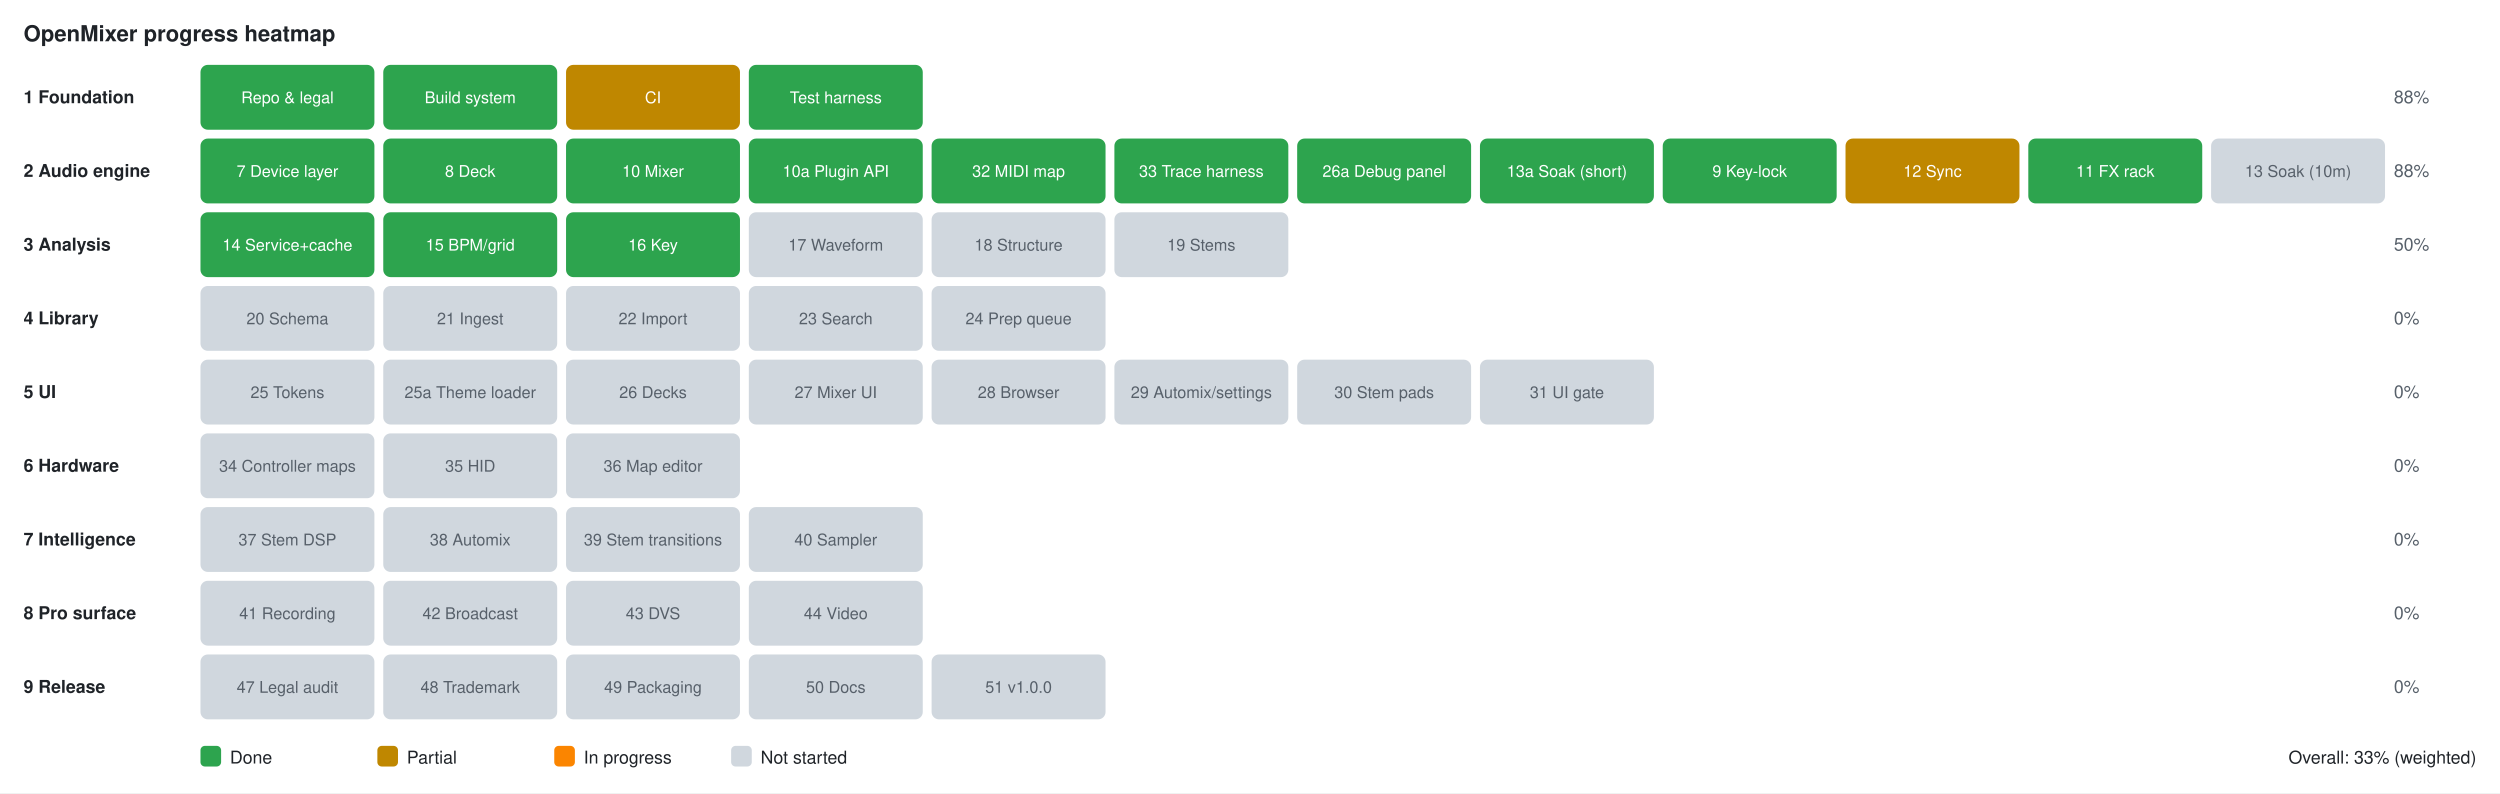
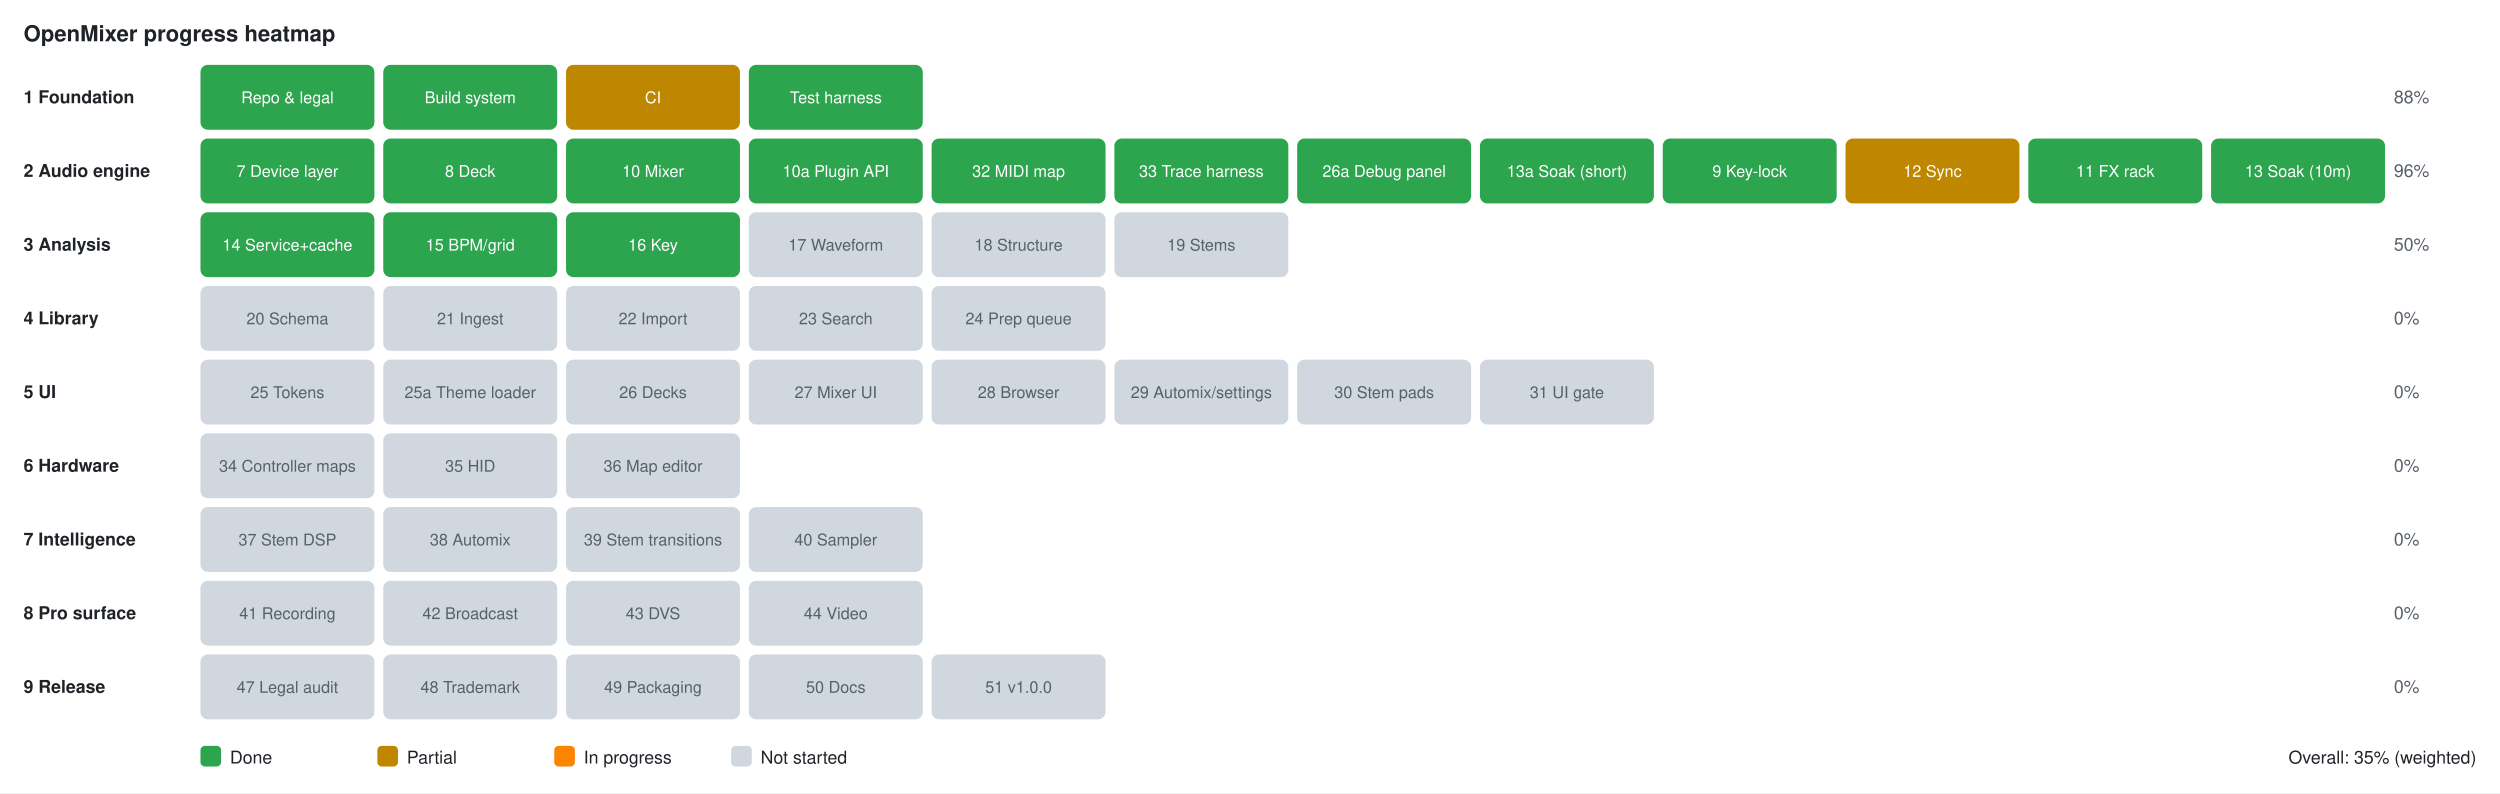
<svg xmlns="http://www.w3.org/2000/svg" width="1696" height="538" viewBox="0 0 1696 538" font-family="-apple-system,Segoe UI,Helvetica,Arial,sans-serif">
  <rect width="100%" height="100%" fill="#ffffff" />
  <text x="16" y="28" font-size="15" font-weight="600" fill="#1f2328">OpenMixer progress heatmap</text>
  <text x="16" y="70.0" font-size="12" font-weight="600" fill="#1f2328">1 Foundation</text>
  <g>
    <rect x="136" y="44" width="118" height="44" rx="5" fill="#2da44e" />
    <text x="195.0" y="70.0" font-size="11" text-anchor="middle" fill="#ffffff">Repo &amp; legal</text>
  </g>
  <g>
    <rect x="260" y="44" width="118" height="44" rx="5" fill="#2da44e" />
    <text x="319.0" y="70.0" font-size="11" text-anchor="middle" fill="#ffffff">Build system</text>
  </g>
  <g>
    <rect x="384" y="44" width="118" height="44" rx="5" fill="#bf8700" />
    <text x="443.0" y="70.0" font-size="11" text-anchor="middle" fill="#ffffff">CI</text>
  </g>
  <g>
    <rect x="508" y="44" width="118" height="44" rx="5" fill="#2da44e" />
    <text x="567.0" y="70.0" font-size="11" text-anchor="middle" fill="#ffffff">Test harness</text>
  </g>
  <text x="1624" y="70.0" font-size="12" fill="#57606a">88%</text>
  <text x="16" y="120.0" font-size="12" font-weight="600" fill="#1f2328">2 Audio engine</text>
  <g>
    <rect x="136" y="94" width="118" height="44" rx="5" fill="#2da44e" />
    <text x="195.0" y="120.0" font-size="11" text-anchor="middle" fill="#ffffff">7 Device layer</text>
  </g>
  <g>
    <rect x="260" y="94" width="118" height="44" rx="5" fill="#2da44e" />
    <text x="319.0" y="120.0" font-size="11" text-anchor="middle" fill="#ffffff">8 Deck</text>
  </g>
  <g>
    <rect x="384" y="94" width="118" height="44" rx="5" fill="#2da44e" />
    <text x="443.0" y="120.0" font-size="11" text-anchor="middle" fill="#ffffff">10 Mixer</text>
  </g>
  <g>
    <rect x="508" y="94" width="118" height="44" rx="5" fill="#2da44e" />
    <text x="567.0" y="120.0" font-size="11" text-anchor="middle" fill="#ffffff">10a Plugin API</text>
  </g>
  <g>
    <rect x="632" y="94" width="118" height="44" rx="5" fill="#2da44e" />
    <text x="691.0" y="120.0" font-size="11" text-anchor="middle" fill="#ffffff">32 MIDI map</text>
  </g>
  <g>
    <rect x="756" y="94" width="118" height="44" rx="5" fill="#2da44e" />
    <text x="815.0" y="120.0" font-size="11" text-anchor="middle" fill="#ffffff">33 Trace harness</text>
  </g>
  <g>
    <rect x="880" y="94" width="118" height="44" rx="5" fill="#2da44e" />
    <text x="939.0" y="120.0" font-size="11" text-anchor="middle" fill="#ffffff">26a Debug panel</text>
  </g>
  <g>
    <rect x="1004" y="94" width="118" height="44" rx="5" fill="#2da44e" />
    <text x="1063.0" y="120.0" font-size="11" text-anchor="middle" fill="#ffffff">13a Soak (short)</text>
  </g>
  <g>
    <rect x="1128" y="94" width="118" height="44" rx="5" fill="#2da44e" />
    <text x="1187.0" y="120.0" font-size="11" text-anchor="middle" fill="#ffffff">9 Key-lock</text>
  </g>
  <g>
    <rect x="1252" y="94" width="118" height="44" rx="5" fill="#bf8700" />
    <text x="1311.0" y="120.0" font-size="11" text-anchor="middle" fill="#ffffff">12 Sync</text>
  </g>
  <g>
    <rect x="1376" y="94" width="118" height="44" rx="5" fill="#2da44e" />
    <text x="1435.0" y="120.0" font-size="11" text-anchor="middle" fill="#ffffff">11 FX rack</text>
  </g>
  <g>
-     <rect x="1500" y="94" width="118" height="44" rx="5" fill="#d0d7de" />
-     <text x="1559.0" y="120.0" font-size="11" text-anchor="middle" fill="#57606a">13 Soak (10m)</text>
-   </g>
-   <text x="1624" y="120.0" font-size="12" fill="#57606a">88%</text>
+     <rect x="1500" y="94" width="118" height="44" rx="5" fill="#2da44e" />
+     <text x="1559.0" y="120.0" font-size="11" text-anchor="middle" fill="#ffffff">13 Soak (10m)</text>
+   </g>
+   <text x="1624" y="120.0" font-size="12" fill="#57606a">96%</text>
  <text x="16" y="170.0" font-size="12" font-weight="600" fill="#1f2328">3 Analysis</text>
  <g>
    <rect x="136" y="144" width="118" height="44" rx="5" fill="#2da44e" />
    <text x="195.0" y="170.0" font-size="11" text-anchor="middle" fill="#ffffff">14 Service+cache</text>
  </g>
  <g>
    <rect x="260" y="144" width="118" height="44" rx="5" fill="#2da44e" />
    <text x="319.0" y="170.0" font-size="11" text-anchor="middle" fill="#ffffff">15 BPM/grid</text>
  </g>
  <g>
    <rect x="384" y="144" width="118" height="44" rx="5" fill="#2da44e" />
    <text x="443.0" y="170.0" font-size="11" text-anchor="middle" fill="#ffffff">16 Key</text>
  </g>
  <g>
    <rect x="508" y="144" width="118" height="44" rx="5" fill="#d0d7de" />
    <text x="567.0" y="170.0" font-size="11" text-anchor="middle" fill="#57606a">17 Waveform</text>
  </g>
  <g>
    <rect x="632" y="144" width="118" height="44" rx="5" fill="#d0d7de" />
    <text x="691.0" y="170.0" font-size="11" text-anchor="middle" fill="#57606a">18 Structure</text>
  </g>
  <g>
    <rect x="756" y="144" width="118" height="44" rx="5" fill="#d0d7de" />
    <text x="815.0" y="170.0" font-size="11" text-anchor="middle" fill="#57606a">19 Stems</text>
  </g>
  <text x="1624" y="170.0" font-size="12" fill="#57606a">50%</text>
  <text x="16" y="220.0" font-size="12" font-weight="600" fill="#1f2328">4 Library</text>
  <g>
    <rect x="136" y="194" width="118" height="44" rx="5" fill="#d0d7de" />
    <text x="195.0" y="220.0" font-size="11" text-anchor="middle" fill="#57606a">20 Schema</text>
  </g>
  <g>
    <rect x="260" y="194" width="118" height="44" rx="5" fill="#d0d7de" />
    <text x="319.0" y="220.0" font-size="11" text-anchor="middle" fill="#57606a">21 Ingest</text>
  </g>
  <g>
    <rect x="384" y="194" width="118" height="44" rx="5" fill="#d0d7de" />
    <text x="443.0" y="220.0" font-size="11" text-anchor="middle" fill="#57606a">22 Import</text>
  </g>
  <g>
    <rect x="508" y="194" width="118" height="44" rx="5" fill="#d0d7de" />
    <text x="567.0" y="220.0" font-size="11" text-anchor="middle" fill="#57606a">23 Search</text>
  </g>
  <g>
    <rect x="632" y="194" width="118" height="44" rx="5" fill="#d0d7de" />
    <text x="691.0" y="220.0" font-size="11" text-anchor="middle" fill="#57606a">24 Prep queue</text>
  </g>
  <text x="1624" y="220.0" font-size="12" fill="#57606a">0%</text>
  <text x="16" y="270.0" font-size="12" font-weight="600" fill="#1f2328">5 UI</text>
  <g>
    <rect x="136" y="244" width="118" height="44" rx="5" fill="#d0d7de" />
    <text x="195.0" y="270.0" font-size="11" text-anchor="middle" fill="#57606a">25 Tokens</text>
  </g>
  <g>
    <rect x="260" y="244" width="118" height="44" rx="5" fill="#d0d7de" />
    <text x="319.0" y="270.0" font-size="11" text-anchor="middle" fill="#57606a">25a Theme loader</text>
  </g>
  <g>
    <rect x="384" y="244" width="118" height="44" rx="5" fill="#d0d7de" />
    <text x="443.0" y="270.0" font-size="11" text-anchor="middle" fill="#57606a">26 Decks</text>
  </g>
  <g>
    <rect x="508" y="244" width="118" height="44" rx="5" fill="#d0d7de" />
    <text x="567.0" y="270.0" font-size="11" text-anchor="middle" fill="#57606a">27 Mixer UI</text>
  </g>
  <g>
    <rect x="632" y="244" width="118" height="44" rx="5" fill="#d0d7de" />
    <text x="691.0" y="270.0" font-size="11" text-anchor="middle" fill="#57606a">28 Browser</text>
  </g>
  <g>
    <rect x="756" y="244" width="118" height="44" rx="5" fill="#d0d7de" />
    <text x="815.0" y="270.0" font-size="11" text-anchor="middle" fill="#57606a">29 Automix/settings</text>
  </g>
  <g>
    <rect x="880" y="244" width="118" height="44" rx="5" fill="#d0d7de" />
    <text x="939.0" y="270.0" font-size="11" text-anchor="middle" fill="#57606a">30 Stem pads</text>
  </g>
  <g>
    <rect x="1004" y="244" width="118" height="44" rx="5" fill="#d0d7de" />
    <text x="1063.0" y="270.0" font-size="11" text-anchor="middle" fill="#57606a">31 UI gate</text>
  </g>
  <text x="1624" y="270.0" font-size="12" fill="#57606a">0%</text>
  <text x="16" y="320.0" font-size="12" font-weight="600" fill="#1f2328">6 Hardware</text>
  <g>
    <rect x="136" y="294" width="118" height="44" rx="5" fill="#d0d7de" />
    <text x="195.0" y="320.0" font-size="11" text-anchor="middle" fill="#57606a">34 Controller maps</text>
  </g>
  <g>
    <rect x="260" y="294" width="118" height="44" rx="5" fill="#d0d7de" />
    <text x="319.0" y="320.0" font-size="11" text-anchor="middle" fill="#57606a">35 HID</text>
  </g>
  <g>
    <rect x="384" y="294" width="118" height="44" rx="5" fill="#d0d7de" />
    <text x="443.0" y="320.0" font-size="11" text-anchor="middle" fill="#57606a">36 Map editor</text>
  </g>
  <text x="1624" y="320.0" font-size="12" fill="#57606a">0%</text>
  <text x="16" y="370.0" font-size="12" font-weight="600" fill="#1f2328">7 Intelligence</text>
  <g>
    <rect x="136" y="344" width="118" height="44" rx="5" fill="#d0d7de" />
    <text x="195.0" y="370.0" font-size="11" text-anchor="middle" fill="#57606a">37 Stem DSP</text>
  </g>
  <g>
    <rect x="260" y="344" width="118" height="44" rx="5" fill="#d0d7de" />
    <text x="319.0" y="370.0" font-size="11" text-anchor="middle" fill="#57606a">38 Automix</text>
  </g>
  <g>
    <rect x="384" y="344" width="118" height="44" rx="5" fill="#d0d7de" />
    <text x="443.0" y="370.0" font-size="11" text-anchor="middle" fill="#57606a">39 Stem transitions</text>
  </g>
  <g>
    <rect x="508" y="344" width="118" height="44" rx="5" fill="#d0d7de" />
    <text x="567.0" y="370.0" font-size="11" text-anchor="middle" fill="#57606a">40 Sampler</text>
  </g>
  <text x="1624" y="370.0" font-size="12" fill="#57606a">0%</text>
  <text x="16" y="420.0" font-size="12" font-weight="600" fill="#1f2328">8 Pro surface</text>
  <g>
    <rect x="136" y="394" width="118" height="44" rx="5" fill="#d0d7de" />
    <text x="195.0" y="420.0" font-size="11" text-anchor="middle" fill="#57606a">41 Recording</text>
  </g>
  <g>
    <rect x="260" y="394" width="118" height="44" rx="5" fill="#d0d7de" />
    <text x="319.0" y="420.0" font-size="11" text-anchor="middle" fill="#57606a">42 Broadcast</text>
  </g>
  <g>
    <rect x="384" y="394" width="118" height="44" rx="5" fill="#d0d7de" />
    <text x="443.0" y="420.0" font-size="11" text-anchor="middle" fill="#57606a">43 DVS</text>
  </g>
  <g>
    <rect x="508" y="394" width="118" height="44" rx="5" fill="#d0d7de" />
    <text x="567.0" y="420.0" font-size="11" text-anchor="middle" fill="#57606a">44 Video</text>
  </g>
  <text x="1624" y="420.0" font-size="12" fill="#57606a">0%</text>
  <text x="16" y="470.0" font-size="12" font-weight="600" fill="#1f2328">9 Release</text>
  <g>
    <rect x="136" y="444" width="118" height="44" rx="5" fill="#d0d7de" />
    <text x="195.0" y="470.0" font-size="11" text-anchor="middle" fill="#57606a">47 Legal audit</text>
  </g>
  <g>
    <rect x="260" y="444" width="118" height="44" rx="5" fill="#d0d7de" />
    <text x="319.0" y="470.0" font-size="11" text-anchor="middle" fill="#57606a">48 Trademark</text>
  </g>
  <g>
    <rect x="384" y="444" width="118" height="44" rx="5" fill="#d0d7de" />
    <text x="443.0" y="470.0" font-size="11" text-anchor="middle" fill="#57606a">49 Packaging</text>
  </g>
  <g>
    <rect x="508" y="444" width="118" height="44" rx="5" fill="#d0d7de" />
    <text x="567.0" y="470.0" font-size="11" text-anchor="middle" fill="#57606a">50 Docs</text>
  </g>
  <g>
    <rect x="632" y="444" width="118" height="44" rx="5" fill="#d0d7de" />
    <text x="691.0" y="470.0" font-size="11" text-anchor="middle" fill="#57606a">51 v1.0.0</text>
  </g>
  <text x="1624" y="470.0" font-size="12" fill="#57606a">0%</text>
  <rect x="136" y="506" width="14" height="14" rx="3" fill="#2da44e" />
  <text x="156" y="518" font-size="12" fill="#1f2328">Done</text>
  <rect x="256" y="506" width="14" height="14" rx="3" fill="#bf8700" />
  <text x="276" y="518" font-size="12" fill="#1f2328">Partial</text>
  <rect x="376" y="506" width="14" height="14" rx="3" fill="#fb8500" />
  <text x="396" y="518" font-size="12" fill="#1f2328">In progress</text>
  <rect x="496" y="506" width="14" height="14" rx="3" fill="#d0d7de" />
  <text x="516" y="518" font-size="12" fill="#1f2328">Not started</text>
-   <text x="1680" y="518" font-size="12" text-anchor="end" fill="#1f2328">Overall: 33% (weighted)</text>
+   <text x="1680" y="518" font-size="12" text-anchor="end" fill="#1f2328">Overall: 35% (weighted)</text>
</svg>
